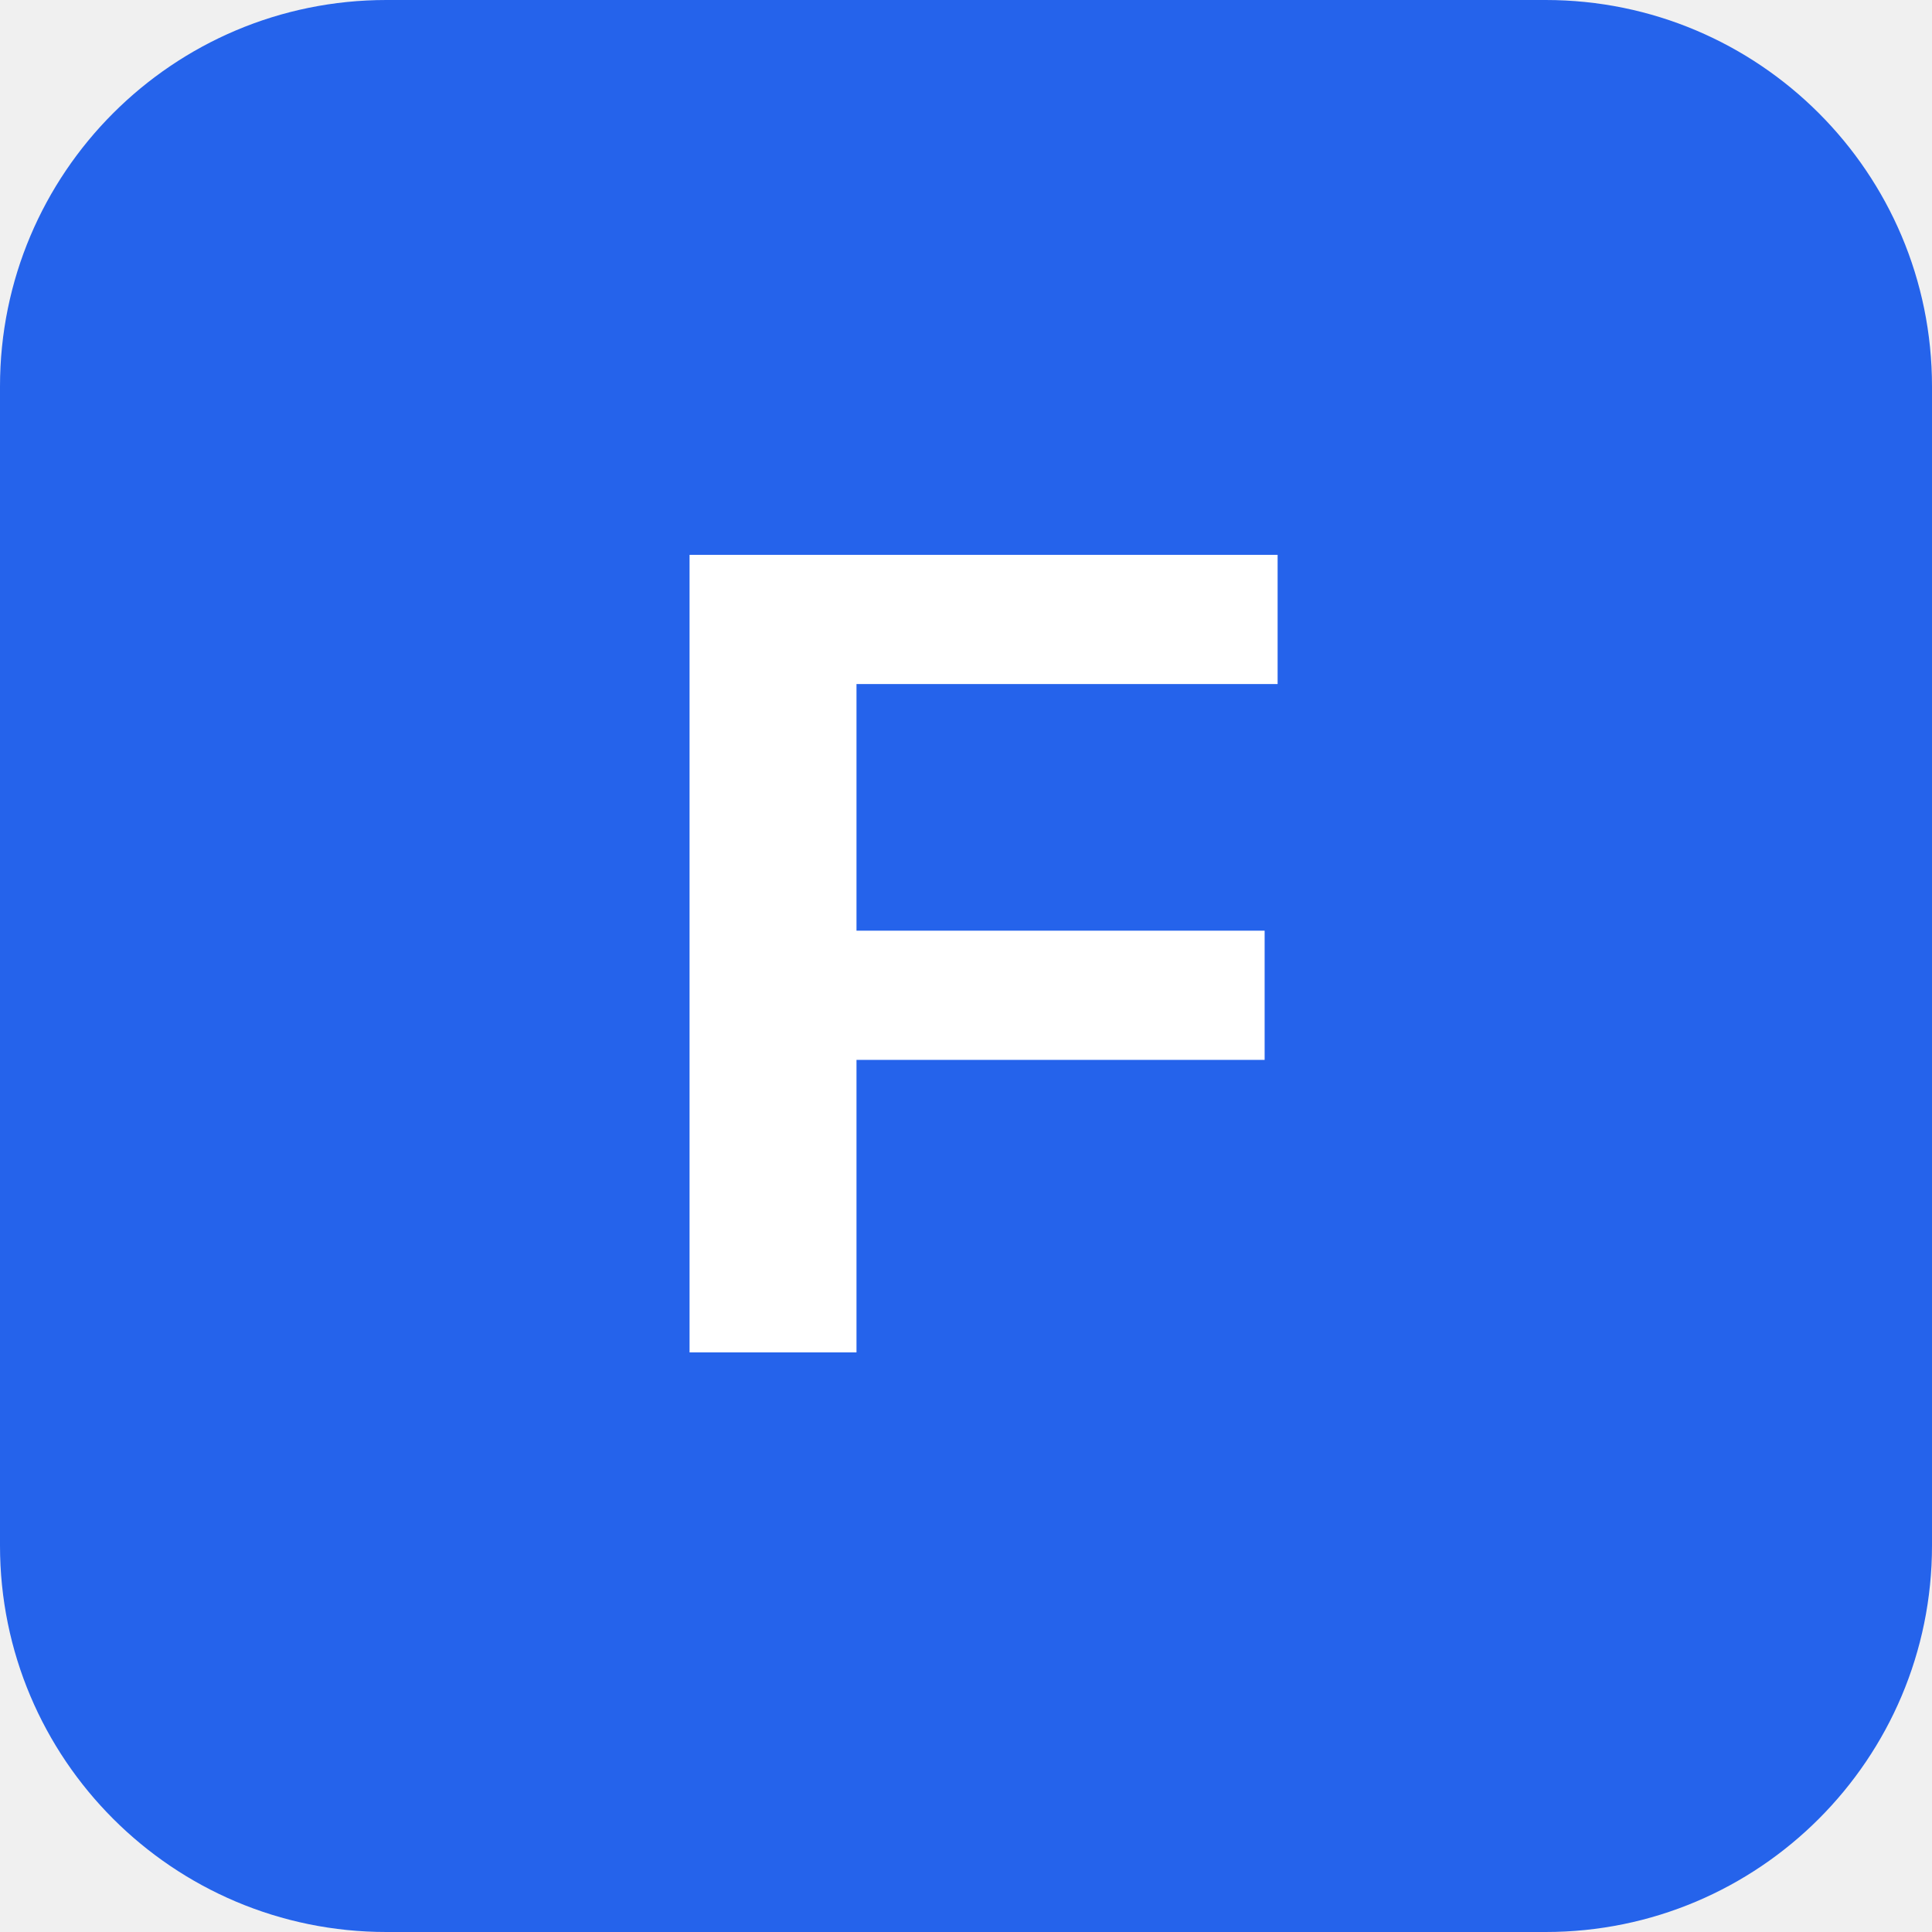
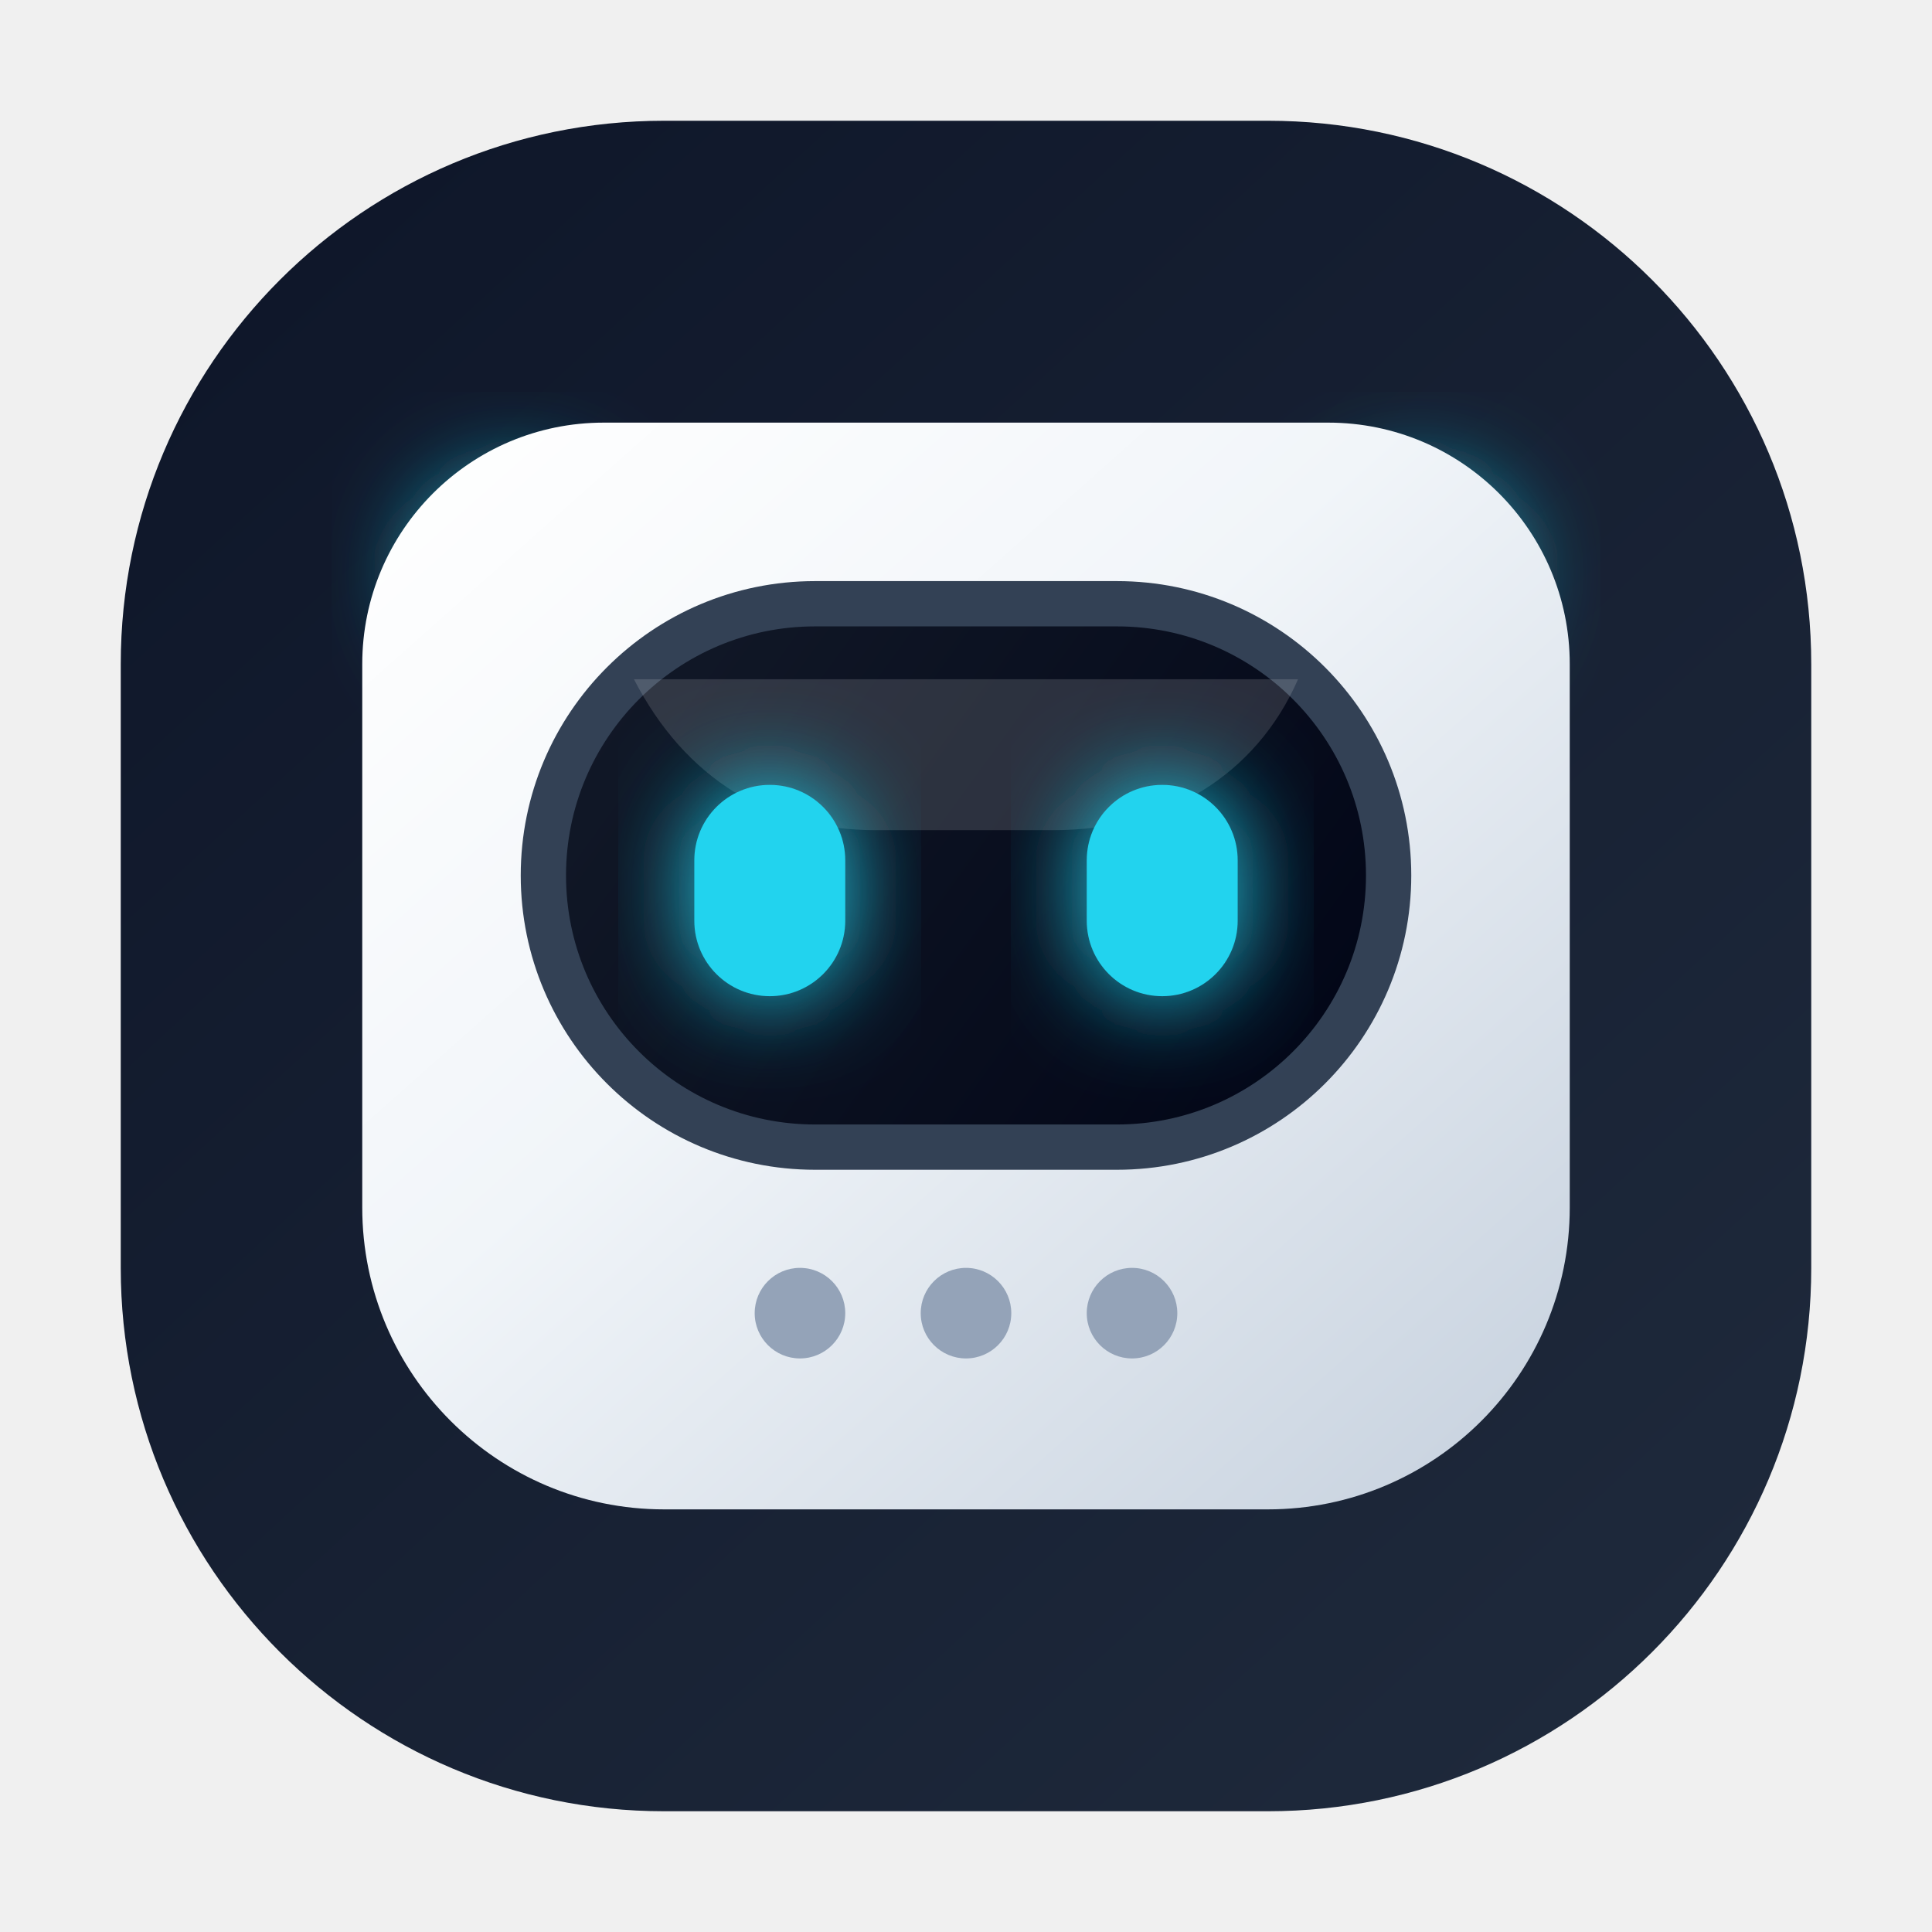
- <svg xmlns="http://www.w3.org/2000/svg" viewBox="0 0 100 100">
-   <rect width="100" height="100" rx="20" fill="#2563eb" />
-   <text x="50" y="70" font-family="Arial, sans-serif" font-size="60" font-weight="bold" fill="white" text-anchor="middle">F</text>
+ <svg xmlns="http://www.w3.org/2000/svg" viewBox="0 0 64 64">
+   <defs>
+     <linearGradient id="bg" x1="10" y1="8" x2="54" y2="56" gradientUnits="userSpaceOnUse">
+       <stop offset="0" stop-color="#0f172a" />
+       <stop offset="1" stop-color="#1e293b" />
+     </linearGradient>
+     <linearGradient id="shell" x1="16" y1="12" x2="48" y2="48" gradientUnits="userSpaceOnUse">
+       <stop offset="0" stop-color="#ffffff" />
+       <stop offset="0.45" stop-color="#f1f5f9" />
+       <stop offset="1" stop-color="#cbd5e1" />
+     </linearGradient>
+     <linearGradient id="ear" x1="0" y1="18" x2="0" y2="38" gradientUnits="userSpaceOnUse">
+       <stop offset="0" stop-color="#e2e8f0" />
+       <stop offset="1" stop-color="#94a3b8" />
+     </linearGradient>
+     <linearGradient id="visor" x1="21" y1="22" x2="43" y2="38" gradientUnits="userSpaceOnUse">
+       <stop offset="0" stop-color="#111827" />
+       <stop offset="1" stop-color="#020617" />
+     </linearGradient>
+     <filter id="glow" x="-50%" y="-50%" width="200%" height="200%">
+       <feGaussianBlur stdDeviation="1.6" result="blur" />
+       <feMerge>
+         <feMergeNode in="blur" />
+         <feMergeNode in="SourceGraphic" />
+       </feMerge>
+     </filter>
+   </defs>
+   <rect x="4" y="4" width="56" height="56" rx="18" fill="url(#bg)" />
+   <rect x="14" y="22" width="6" height="18" rx="3" fill="url(#ear)" />
+   <rect x="44" y="22" width="6" height="18" rx="3" fill="url(#ear)" />
+   <circle cx="17" cy="19" r="3" fill="#22d3ee" filter="url(#glow)" />
+   <circle cx="47" cy="19" r="3" fill="#22d3ee" filter="url(#glow)" />
+   <path d="M20 14h24c4.418 0 8 3.582 8 8v18c0 5.523-4.477 10-10 10H22c-5.523 0-10-4.477-10-10V22c0-4.418 3.582-8 8-8Z" fill="url(#shell)" />
+   <rect x="18" y="20" width="28" height="18" rx="9" fill="url(#visor)" stroke="#334155" stroke-width="1.5" />
+   <path d="M21 22.5h22c-1.4 3.2-4.4 5-8.1 5H29c-3.5 0-6.3-1.7-8-5Z" fill="rgba(255,255,255,0.14)" />
+   <rect x="23" y="26" width="5" height="7" rx="2.5" fill="#22d3ee" filter="url(#glow)" />
+   <rect x="36" y="26" width="5" height="7" rx="2.5" fill="#22d3ee" filter="url(#glow)" />
+   <rect x="25" y="42" width="3" height="3" rx="1.5" fill="#94a3b8" />
+   <rect x="30.5" y="42" width="3" height="3" rx="1.5" fill="#94a3b8" />
+   <rect x="36" y="42" width="3" height="3" rx="1.5" fill="#94a3b8" />
</svg>
